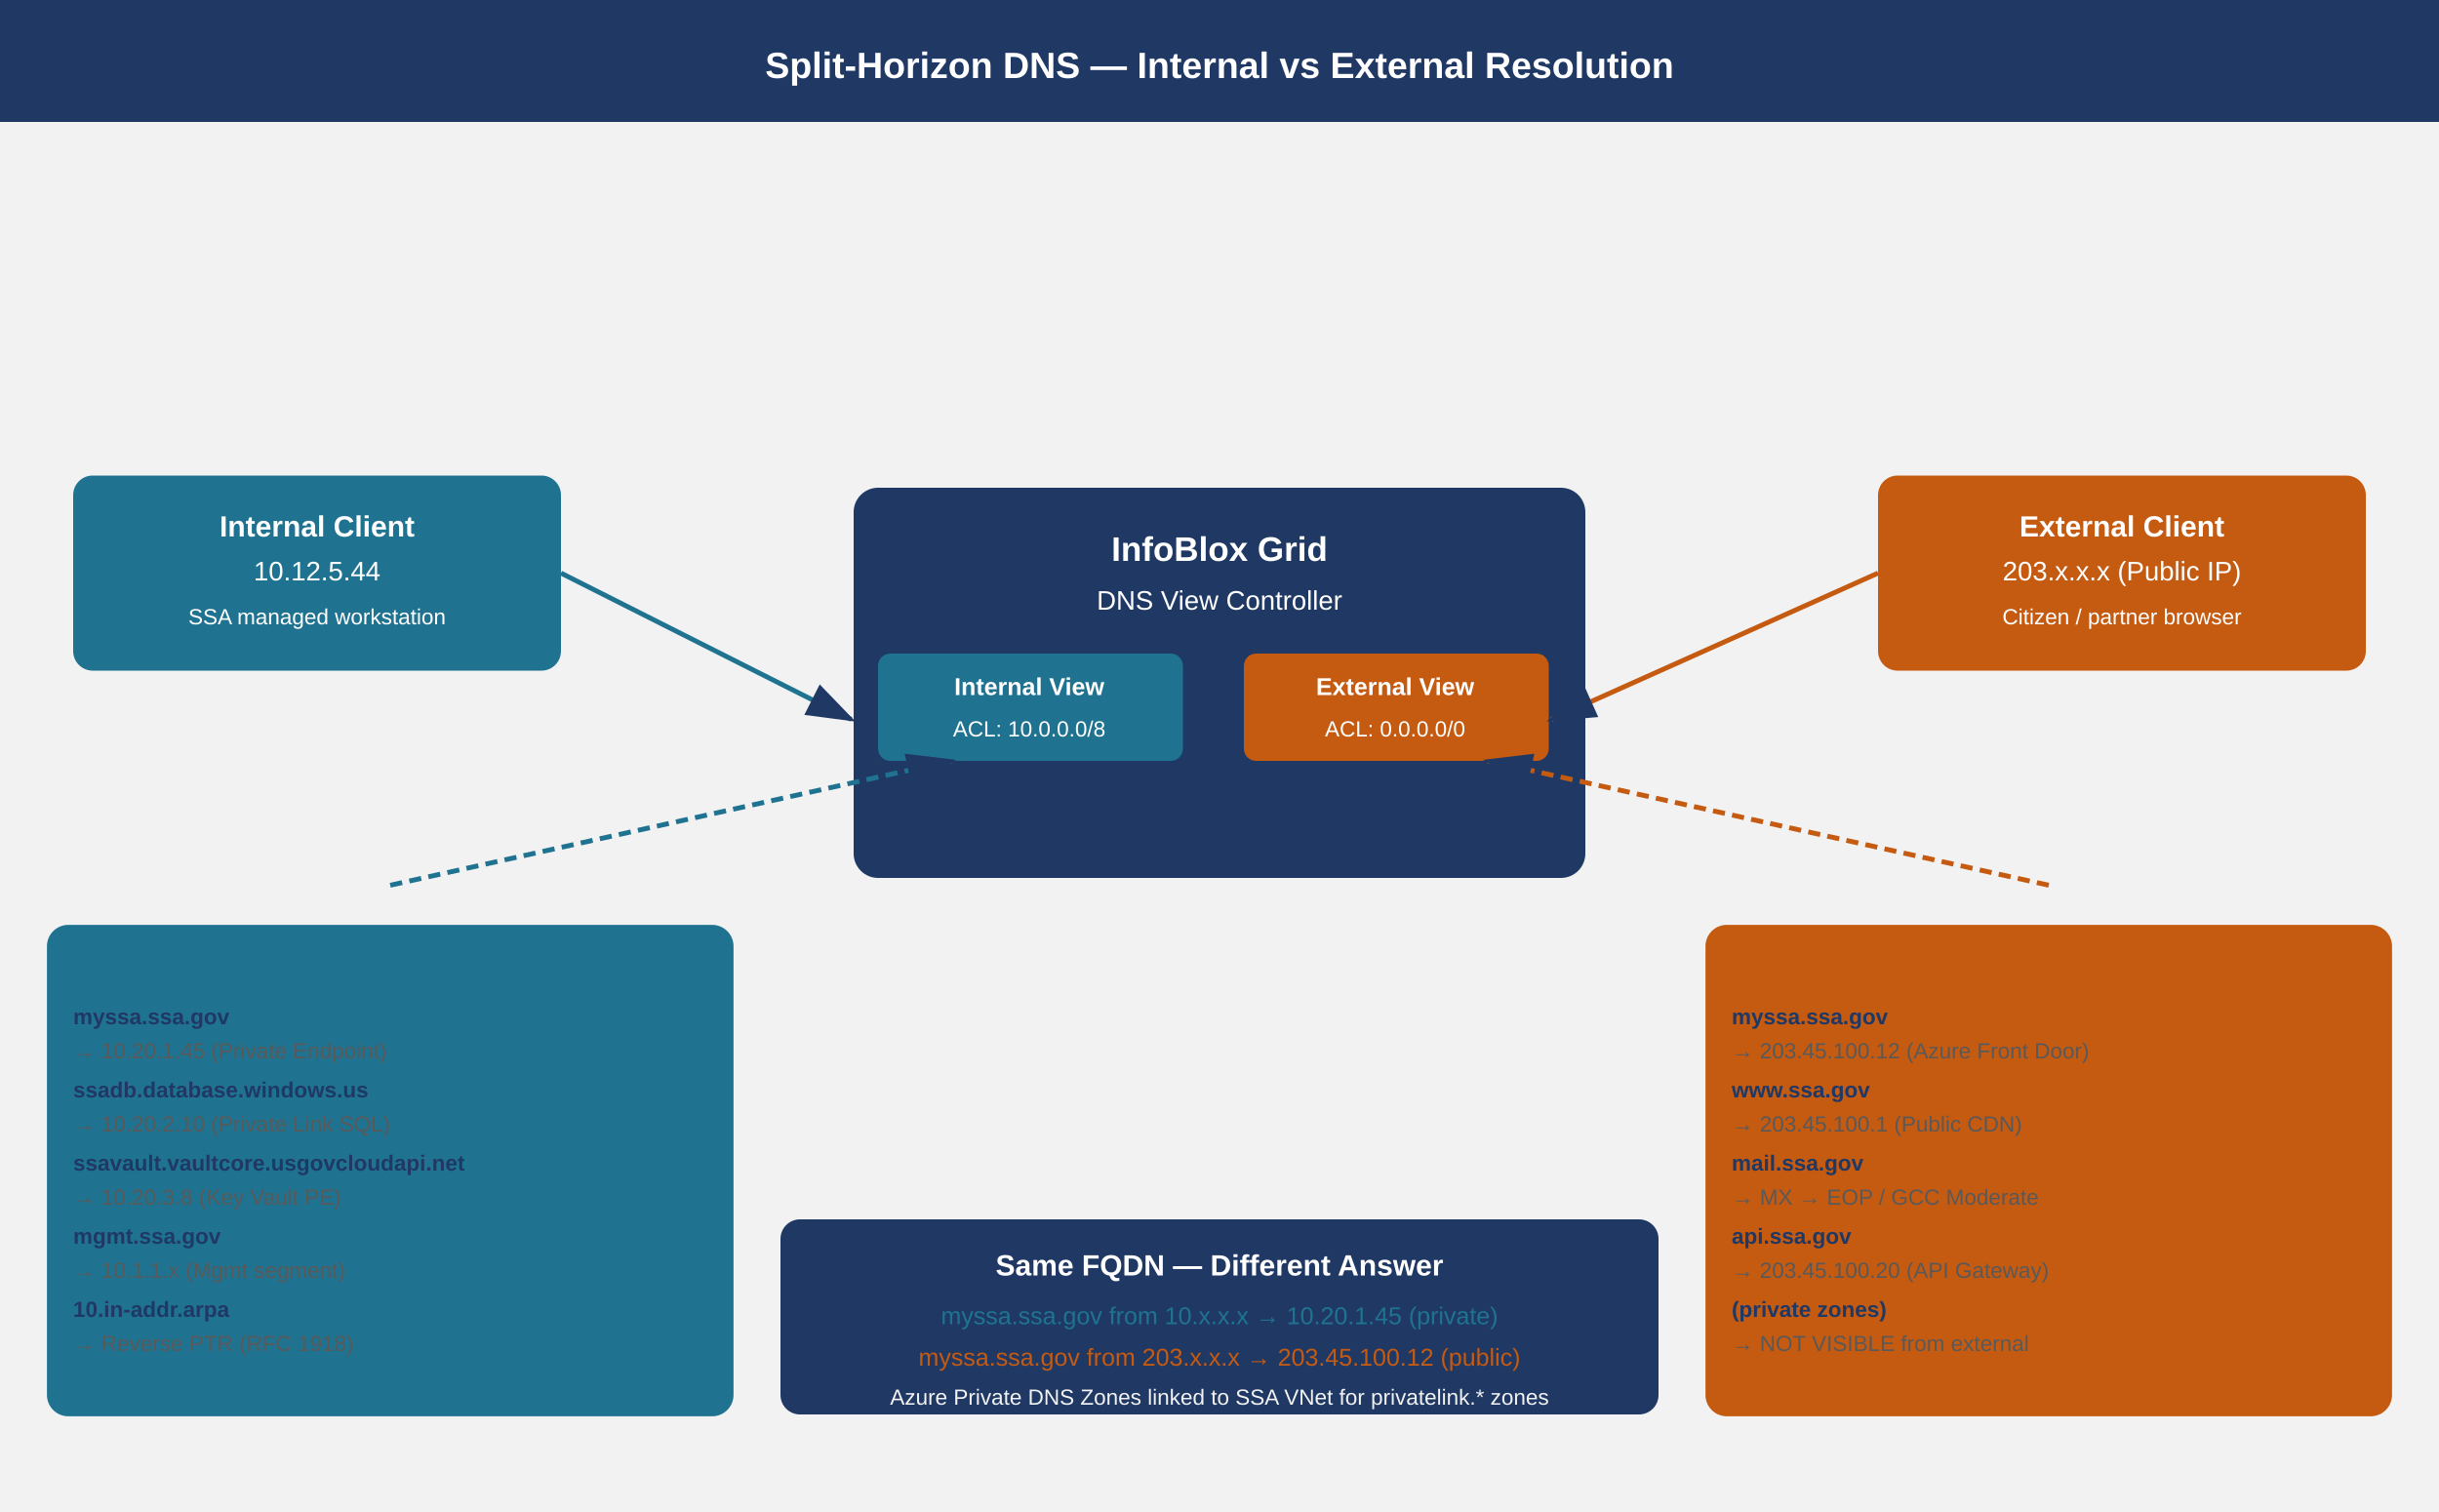
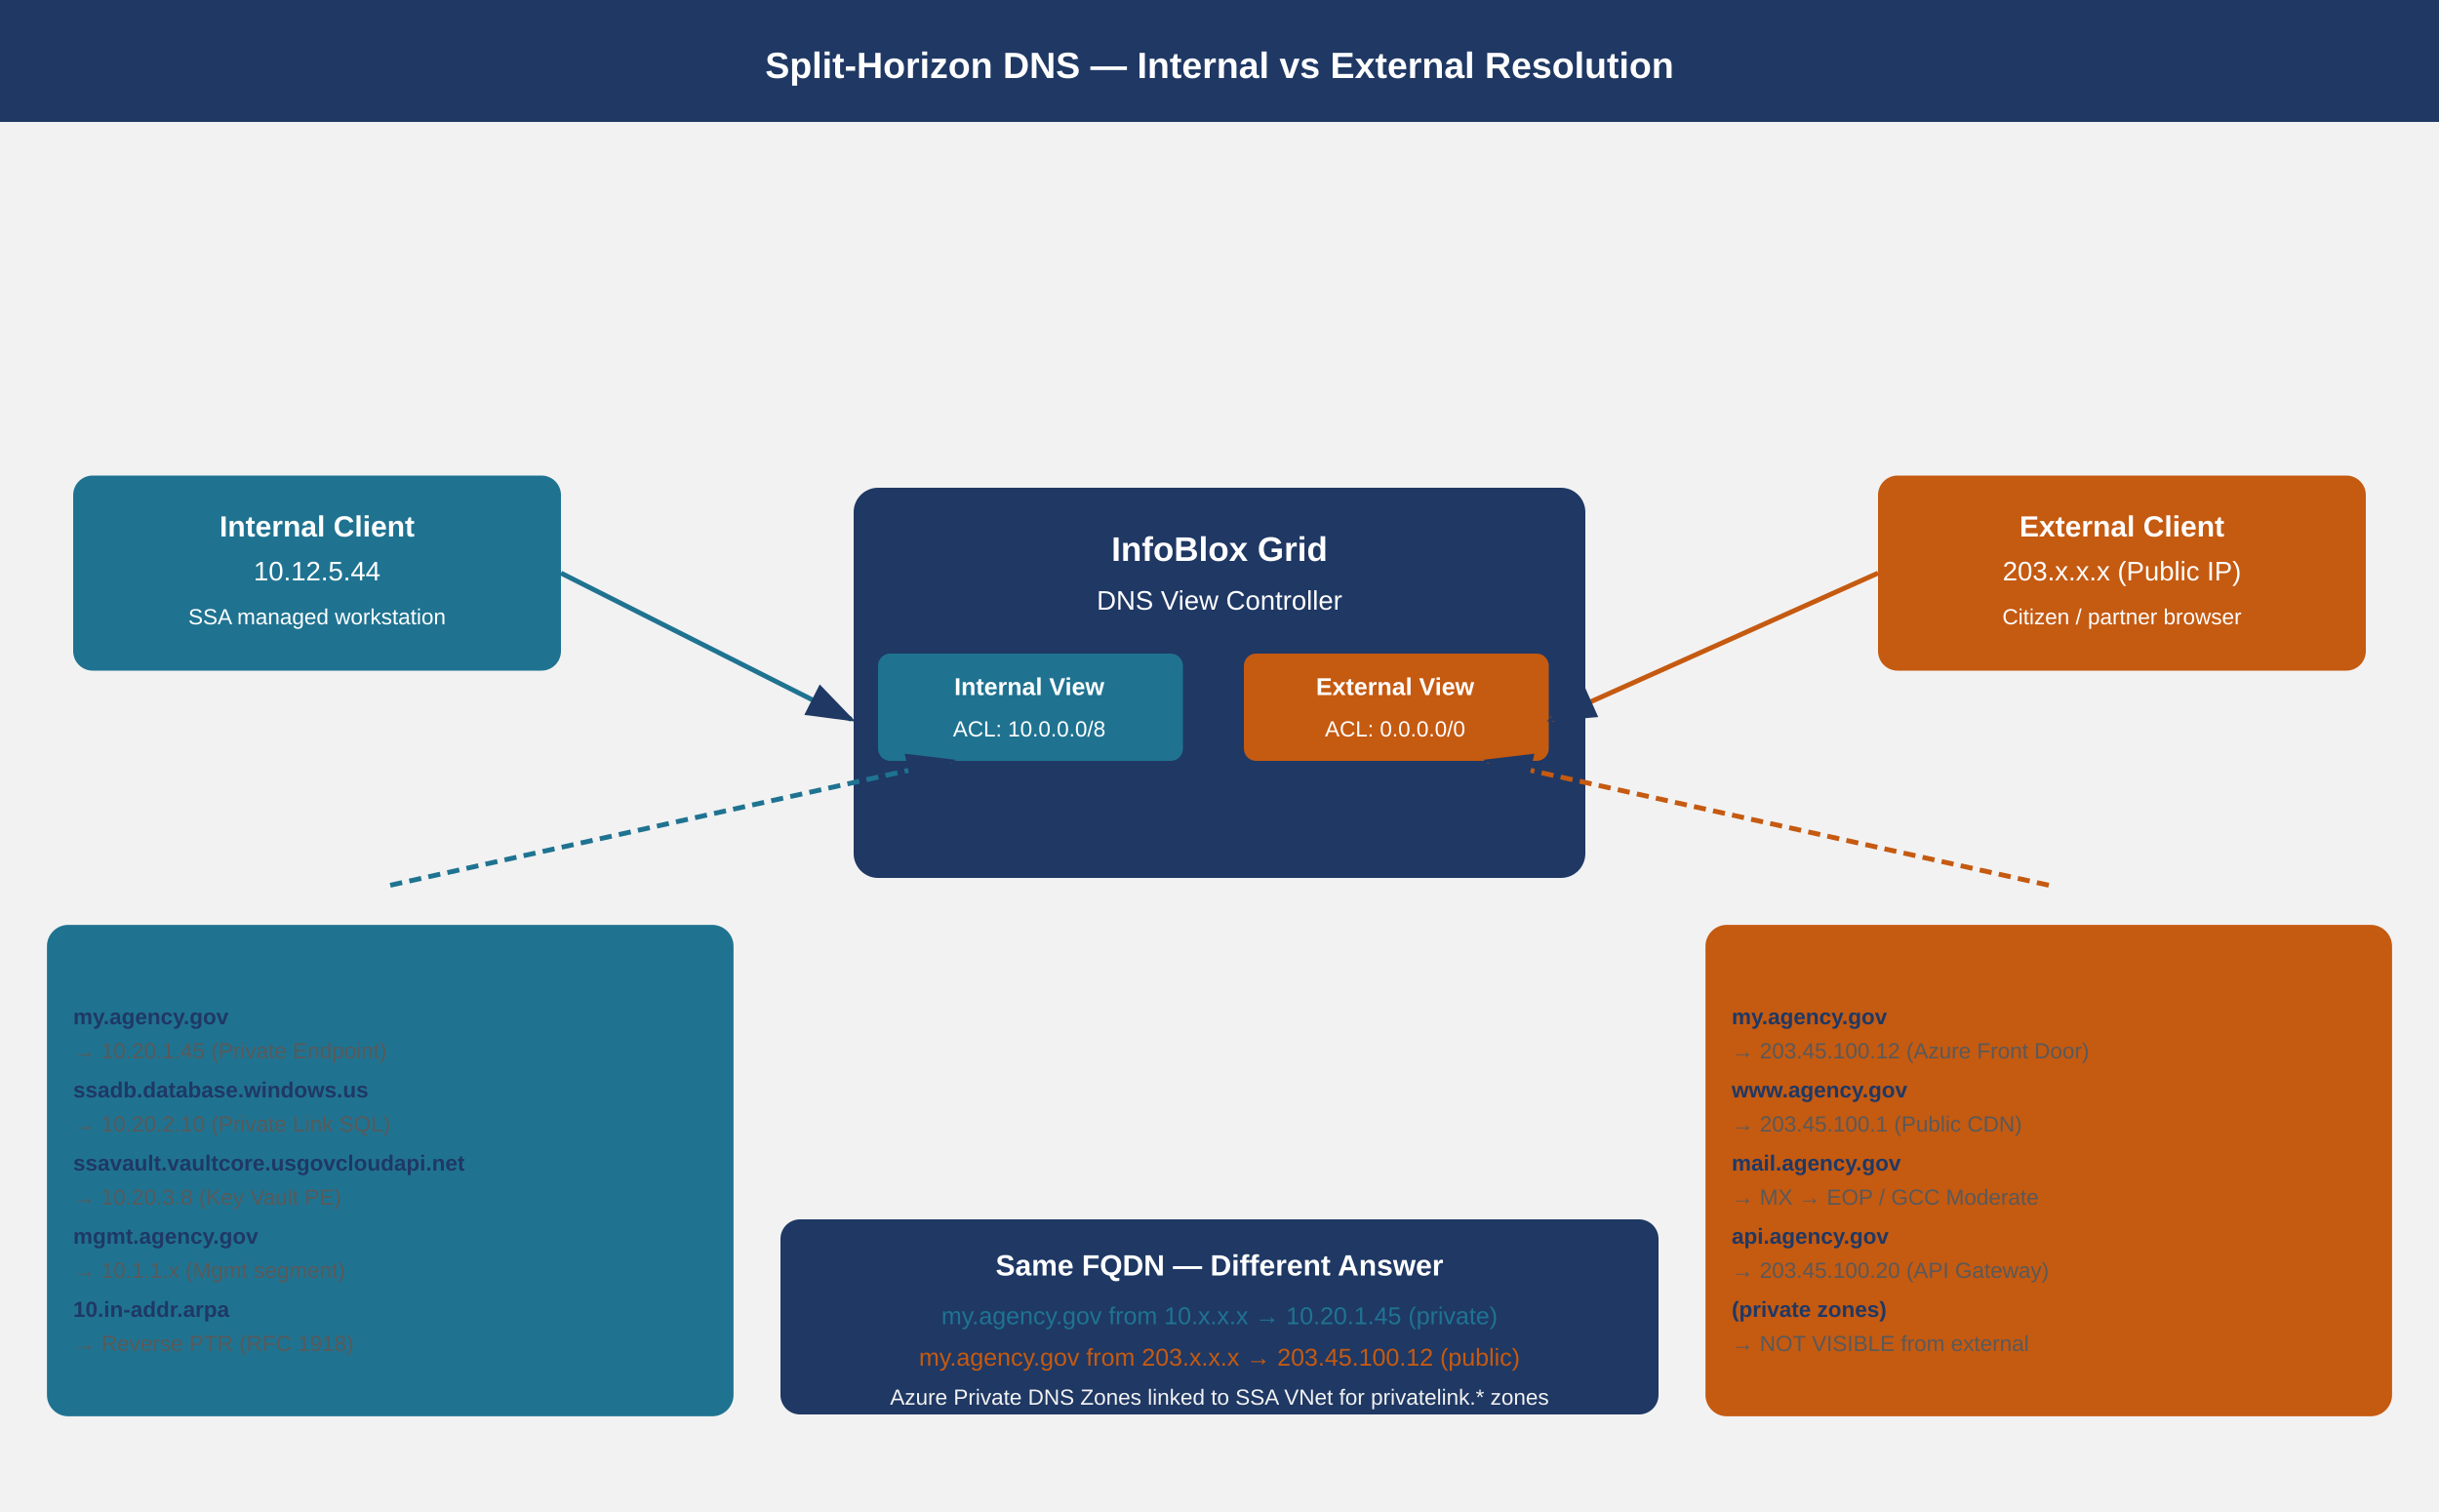
<svg xmlns="http://www.w3.org/2000/svg" width="1000" height="620">
  <rect width="1000" height="620" fill="#F2F2F2" />
  <defs>
    <marker id="arr" markerWidth="10" markerHeight="7" refX="9" refY="3.5" orient="auto">
      <polygon points="0 0, 10 3.5, 0 7" fill="#1F3864" />
    </marker>
  </defs>
  <rect x="0" y="0" width="1000" height="50" fill="#1F3864" />
  <text x="500" y="32" font-size="15" fill="#FFFFFF" font-weight="bold" text-anchor="middle" font-family="Arial">Split-Horizon DNS — Internal vs External Resolution</text>
  <rect x="350" y="200" width="300" height="160" fill="#1F3864" rx="10" />
  <text x="500" y="230" font-size="14" fill="#FFFFFF" font-weight="bold" text-anchor="middle" font-family="Arial">InfoBlox Grid</text>
  <text x="500" y="250" font-size="11" fill="#FFFFFF" font-weight="normal" text-anchor="middle" font-family="Arial">DNS View Controller</text>
  <rect x="360" y="268" width="125" height="44" fill="#1F7391" rx="5" />
  <text x="422" y="285" font-size="10" fill="#FFFFFF" font-weight="bold" text-anchor="middle" font-family="Arial">Internal View</text>
  <text x="422" y="302" font-size="9" fill="#FFFFFF" font-weight="normal" text-anchor="middle" font-family="Arial">ACL: 10.0.0.0/8</text>
  <rect x="510" y="268" width="125" height="44" fill="#C55A11" rx="5" />
  <text x="572" y="285" font-size="10" fill="#FFFFFF" font-weight="bold" text-anchor="middle" font-family="Arial">External View</text>
  <text x="572" y="302" font-size="9" fill="#FFFFFF" font-weight="normal" text-anchor="middle" font-family="Arial">ACL: 0.0.0.0/0</text>
  <rect x="30" y="195" width="200" height="80" fill="#1F7391" rx="8" />
  <text x="130" y="220" font-size="12" fill="#FFFFFF" font-weight="bold" text-anchor="middle" font-family="Arial">Internal Client</text>
  <text x="130" y="238" font-size="11" fill="#FFFFFF" font-weight="normal" text-anchor="middle" font-family="Arial">10.12.5.44</text>
  <text x="130" y="256" font-size="9" fill="#FFFFFF" font-weight="normal" text-anchor="middle" font-family="Arial">SSA managed workstation</text>
  <line x1="230" y1="235" x2="349" y2="295" stroke="#1F7391" stroke-width="2" marker-end="url(#arr)" />
  <rect x="20" y="380" width="280" height="200" fill="#1F7391" rx="8" opacity="0.15" />
  <rect x="20" y="380" width="280" height="200" fill="#1F7391" rx="8" stroke="#1F7391" stroke-width="1.5" />
  <text x="160" y="400" font-size="11" fill="#1F7391" font-weight="bold" text-anchor="middle" font-family="Arial">Internal Zones (RFC 1918)</text>
-   <text x="30" y="420" font-size="9" fill="#1F3864" font-weight="bold" text-anchor="start" font-family="Arial">myssa.ssa.gov</text>
+   <text x="30" y="420" font-size="9" fill="#1F3864" font-weight="bold" text-anchor="start" font-family="Arial">my.agency.gov</text>
  <text x="30" y="434" font-size="9" fill="#595959" font-weight="normal" text-anchor="start" font-family="Arial">→  10.20.1.45  (Private Endpoint)</text>
  <text x="30" y="450" font-size="9" fill="#1F3864" font-weight="bold" text-anchor="start" font-family="Arial">ssadb.database.windows.us</text>
  <text x="30" y="464" font-size="9" fill="#595959" font-weight="normal" text-anchor="start" font-family="Arial">→  10.20.2.10  (Private Link SQL)</text>
  <text x="30" y="480" font-size="9" fill="#1F3864" font-weight="bold" text-anchor="start" font-family="Arial">ssavault.vaultcore.usgovcloudapi.net</text>
  <text x="30" y="494" font-size="9" fill="#595959" font-weight="normal" text-anchor="start" font-family="Arial">→  10.20.3.8   (Key Vault PE)</text>
-   <text x="30" y="510" font-size="9" fill="#1F3864" font-weight="bold" text-anchor="start" font-family="Arial">mgmt.ssa.gov</text>
+   <text x="30" y="510" font-size="9" fill="#1F3864" font-weight="bold" text-anchor="start" font-family="Arial">mgmt.agency.gov</text>
  <text x="30" y="524" font-size="9" fill="#595959" font-weight="normal" text-anchor="start" font-family="Arial">→  10.1.1.x    (Mgmt segment)</text>
  <text x="30" y="540" font-size="9" fill="#1F3864" font-weight="bold" text-anchor="start" font-family="Arial">10.in-addr.arpa</text>
  <text x="30" y="554" font-size="9" fill="#595959" font-weight="normal" text-anchor="start" font-family="Arial">→  Reverse PTR  (RFC 1918)</text>
  <line x1="160" y1="363" x2="390" y2="312" stroke="#1F7391" stroke-width="2" stroke-dasharray="5,3" marker-end="url(#arr)" />
  <rect x="770" y="195" width="200" height="80" fill="#C55A11" rx="8" />
  <text x="870" y="220" font-size="12" fill="#FFFFFF" font-weight="bold" text-anchor="middle" font-family="Arial">External Client</text>
  <text x="870" y="238" font-size="11" fill="#FFFFFF" font-weight="normal" text-anchor="middle" font-family="Arial">203.x.x.x (Public IP)</text>
  <text x="870" y="256" font-size="9" fill="#FFFFFF" font-weight="normal" text-anchor="middle" font-family="Arial">Citizen / partner browser</text>
  <line x1="770" y1="235" x2="636" y2="295" stroke="#C55A11" stroke-width="2" marker-end="url(#arr)" />
  <rect x="700" y="380" width="280" height="200" fill="#C55A11" rx="8" opacity="0.12" />
  <rect x="700" y="380" width="280" height="200" fill="#C55A11" rx="8" stroke="#C55A11" stroke-width="1.5" />
  <text x="840" y="400" font-size="11" fill="#C55A11" font-weight="bold" text-anchor="middle" font-family="Arial">External Zones (Public IP)</text>
-   <text x="710" y="420" font-size="9" fill="#1F3864" font-weight="bold" text-anchor="start" font-family="Arial">myssa.ssa.gov</text>
+   <text x="710" y="420" font-size="9" fill="#1F3864" font-weight="bold" text-anchor="start" font-family="Arial">my.agency.gov</text>
  <text x="710" y="434" font-size="9" fill="#595959" font-weight="normal" text-anchor="start" font-family="Arial">→  203.45.100.12  (Azure Front Door)</text>
-   <text x="710" y="450" font-size="9" fill="#1F3864" font-weight="bold" text-anchor="start" font-family="Arial">www.ssa.gov</text>
+   <text x="710" y="450" font-size="9" fill="#1F3864" font-weight="bold" text-anchor="start" font-family="Arial">www.agency.gov</text>
  <text x="710" y="464" font-size="9" fill="#595959" font-weight="normal" text-anchor="start" font-family="Arial">→  203.45.100.1   (Public CDN)</text>
-   <text x="710" y="480" font-size="9" fill="#1F3864" font-weight="bold" text-anchor="start" font-family="Arial">mail.ssa.gov</text>
+   <text x="710" y="480" font-size="9" fill="#1F3864" font-weight="bold" text-anchor="start" font-family="Arial">mail.agency.gov</text>
  <text x="710" y="494" font-size="9" fill="#595959" font-weight="normal" text-anchor="start" font-family="Arial">→  MX → EOP / GCC Moderate</text>
-   <text x="710" y="510" font-size="9" fill="#1F3864" font-weight="bold" text-anchor="start" font-family="Arial">api.ssa.gov</text>
+   <text x="710" y="510" font-size="9" fill="#1F3864" font-weight="bold" text-anchor="start" font-family="Arial">api.agency.gov</text>
  <text x="710" y="524" font-size="9" fill="#595959" font-weight="normal" text-anchor="start" font-family="Arial">→  203.45.100.20  (API Gateway)</text>
  <text x="710" y="540" font-size="9" fill="#1F3864" font-weight="bold" text-anchor="start" font-family="Arial">(private zones)</text>
  <text x="710" y="554" font-size="9" fill="#595959" font-weight="normal" text-anchor="start" font-family="Arial">→  NOT VISIBLE from external</text>
  <line x1="840" y1="363" x2="610" y2="312" stroke="#C55A11" stroke-width="2" stroke-dasharray="5,3" marker-end="url(#arr)" />
  <rect x="320" y="500" width="360" height="80" fill="#1F3864" rx="8" />
  <text x="500" y="523" font-size="12" fill="#FFFFFF" font-weight="bold" text-anchor="middle" font-family="Arial">Same FQDN — Different Answer</text>
-   <text x="500" y="543" font-size="10" fill="#1F7391" font-weight="normal" text-anchor="middle" font-family="Arial">myssa.ssa.gov from 10.x.x.x  →  10.20.1.45 (private)</text>
-   <text x="500" y="560" font-size="10" fill="#C55A11" font-weight="normal" text-anchor="middle" font-family="Arial">myssa.ssa.gov from 203.x.x.x →  203.45.100.12 (public)</text>
+   <text x="500" y="543" font-size="10" fill="#1F7391" font-weight="normal" text-anchor="middle" font-family="Arial">my.agency.gov from 10.x.x.x  →  10.20.1.45 (private)</text>
+   <text x="500" y="560" font-size="10" fill="#C55A11" font-weight="normal" text-anchor="middle" font-family="Arial">my.agency.gov from 203.x.x.x →  203.45.100.12 (public)</text>
  <text x="500" y="576" font-size="9" fill="#F2F2F2" font-weight="normal" text-anchor="middle" font-family="Arial">Azure Private DNS Zones linked to SSA VNet for privatelink.* zones</text>
</svg>
